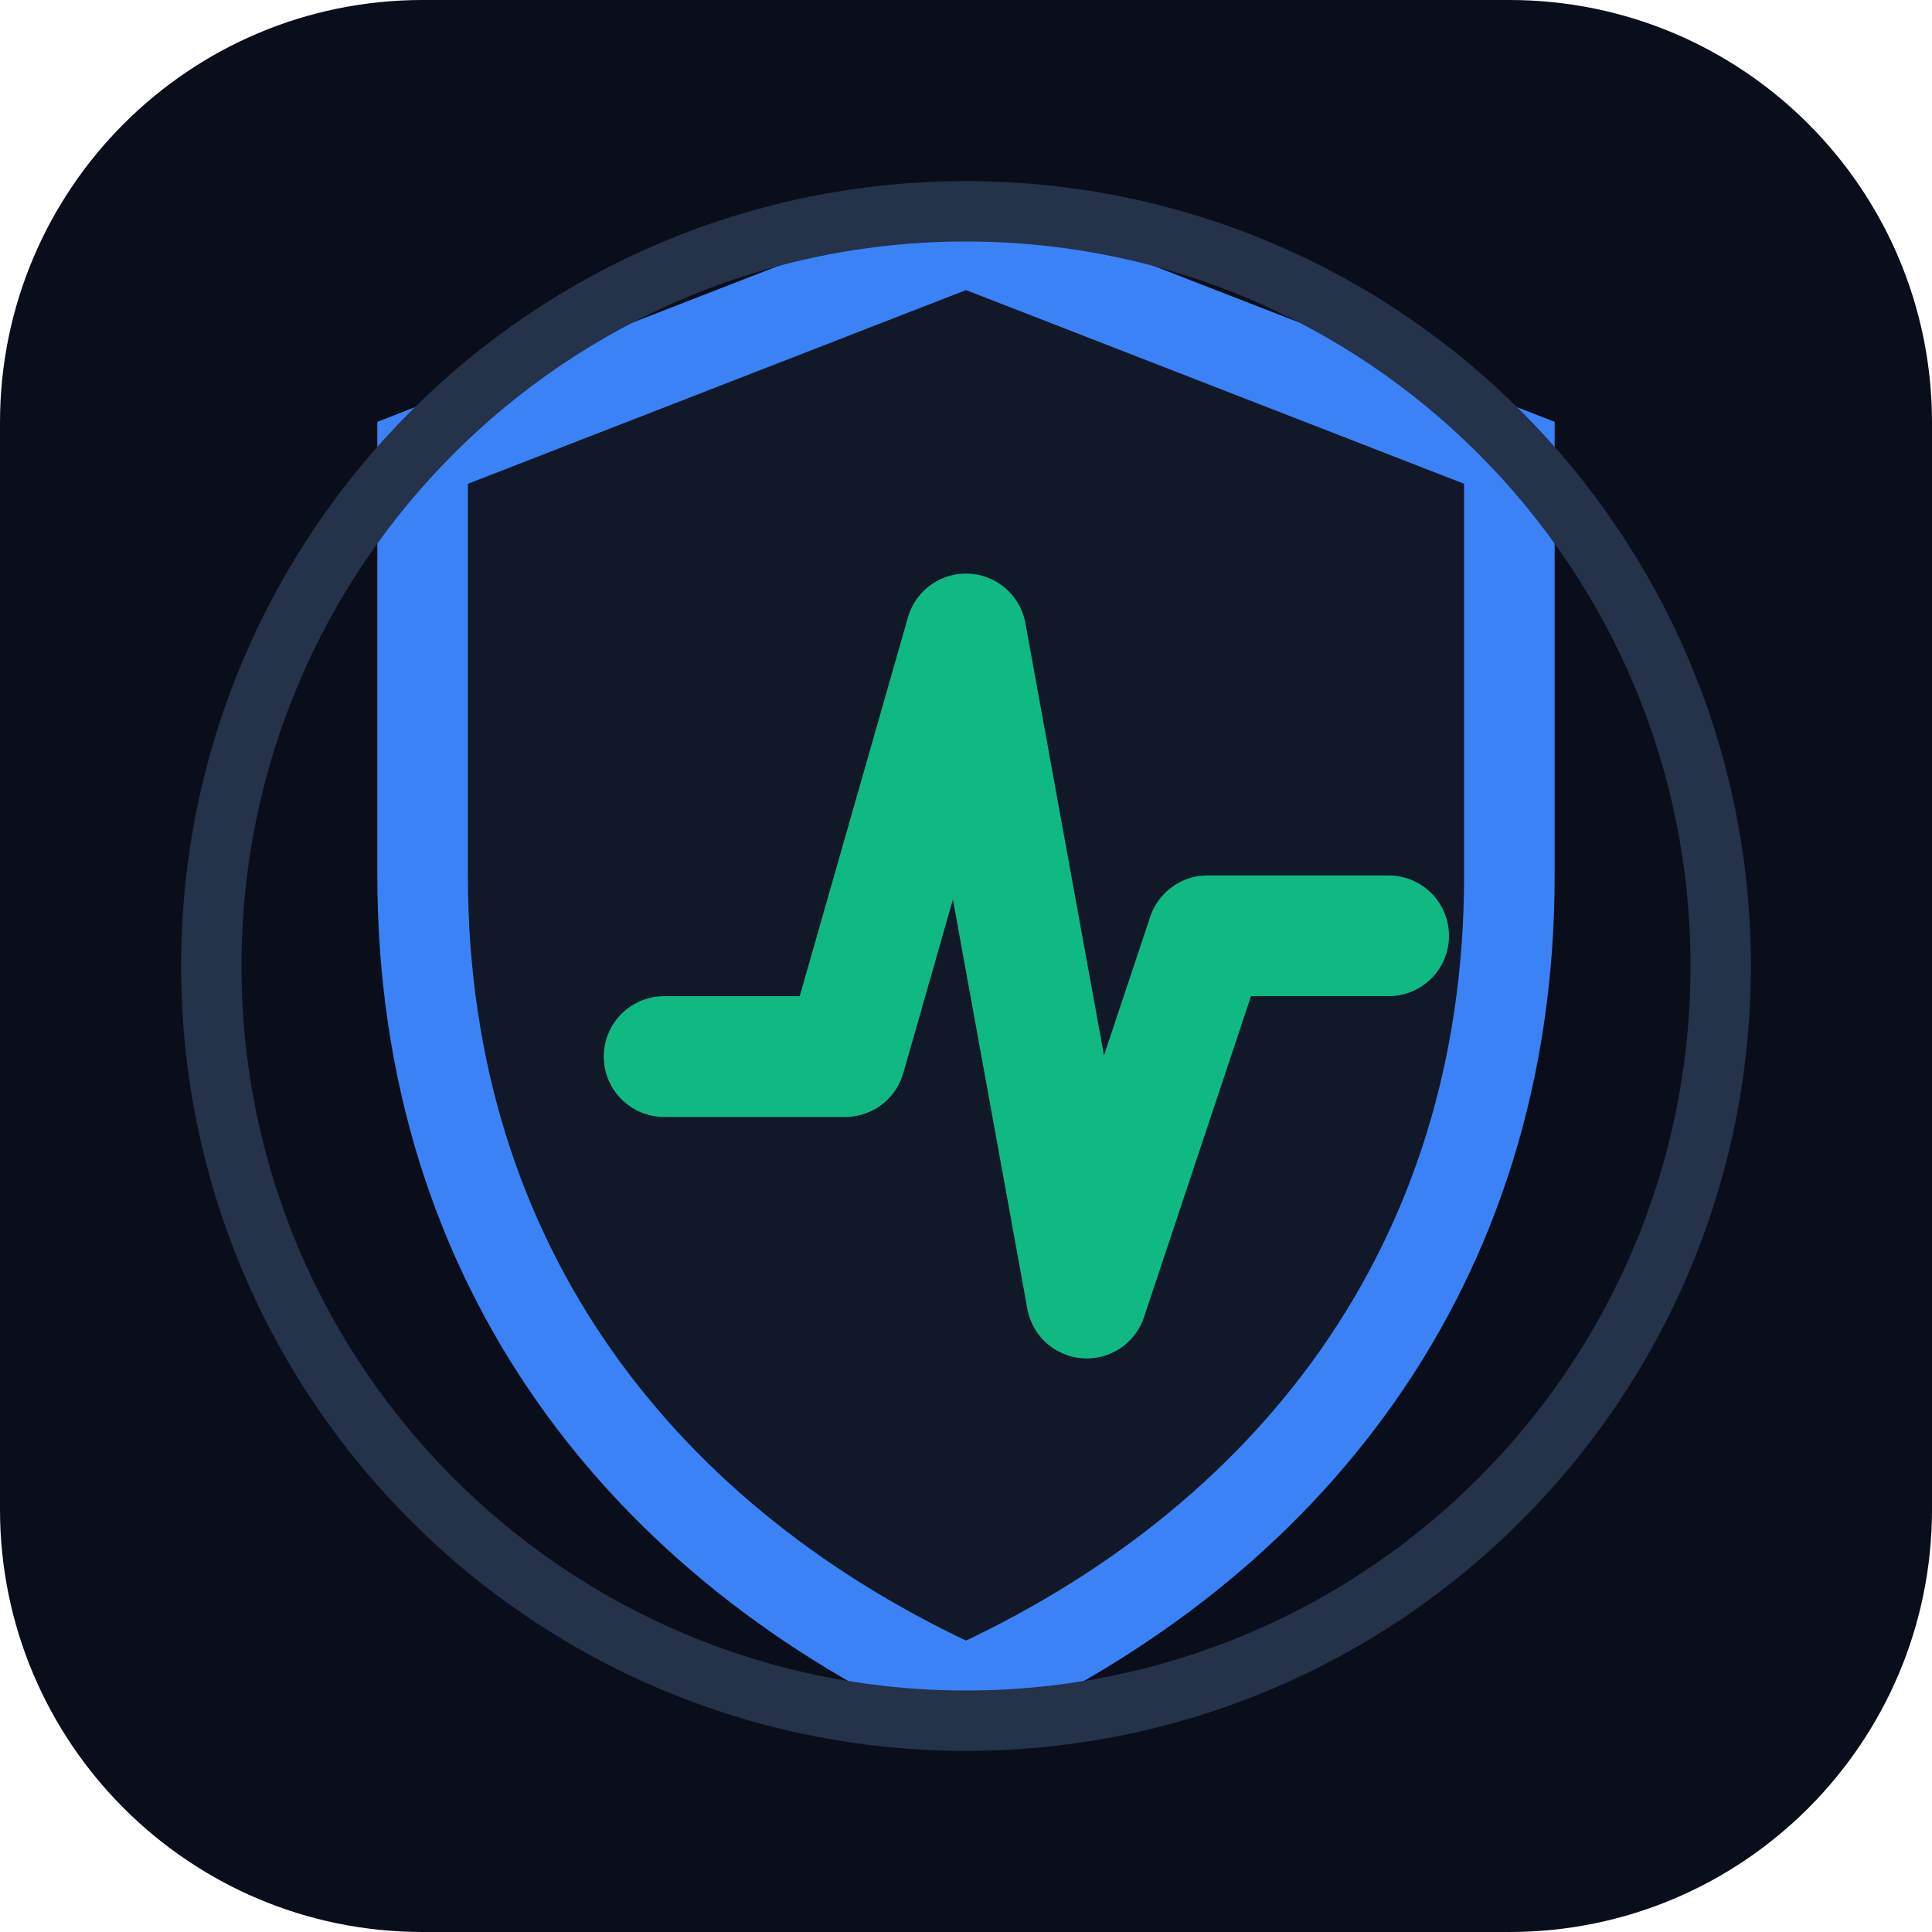
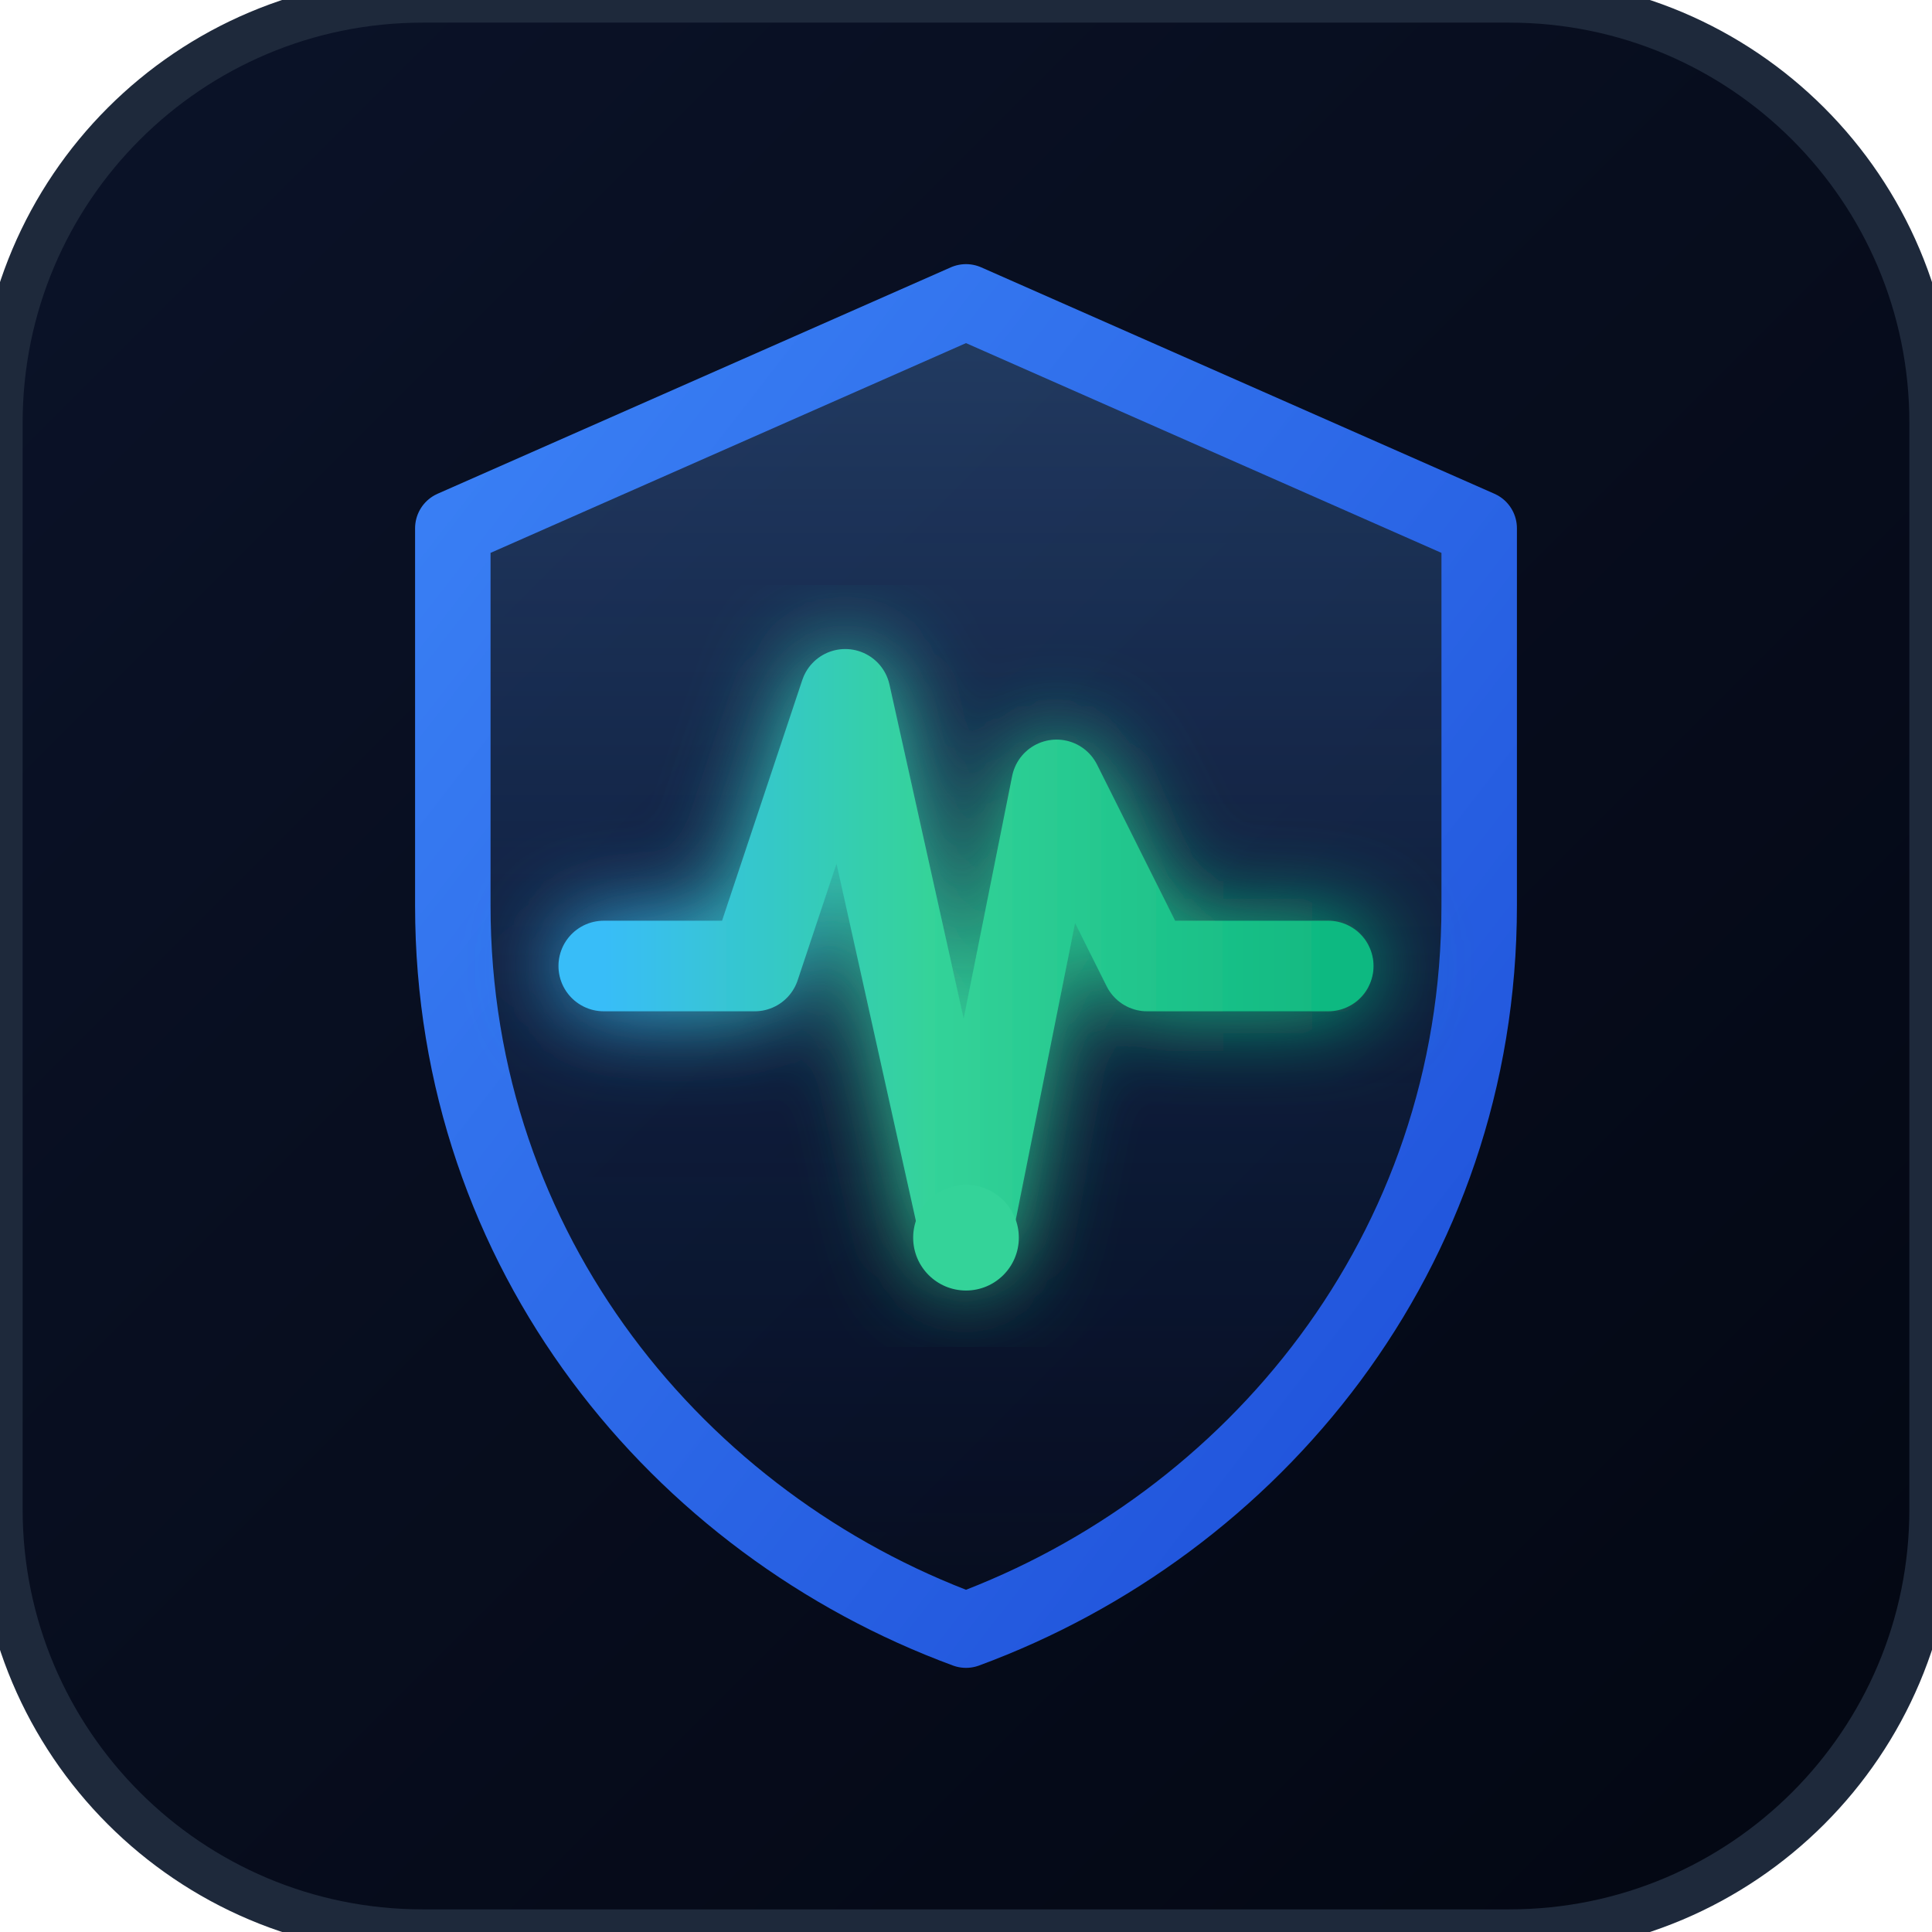
- <svg xmlns="http://www.w3.org/2000/svg" viewBox="0 0 64 64">
-   <rect width="64" height="64" rx="14" fill="#0a0e1a" />
-   <path d="M32 8 50 15v14c0 13-7.4 22.2-18 27-10.6-4.8-18-14-18-27V15l18-7Z" fill="#111827" stroke="#3b82f6" stroke-width="3" />
-   <path d="M22 35h6l4-14 4 22 4-12h6" fill="none" stroke="#10b981" stroke-width="4" stroke-linecap="round" stroke-linejoin="round" />
-   <circle cx="32" cy="32" r="25" fill="none" stroke="#24324a" stroke-width="2" />
+ <svg xmlns="http://www.w3.org/2000/svg" viewBox="0 0 64 64" width="64" height="64">
+   <defs>
+     <linearGradient id="bgGrad" x1="0%" y1="0%" x2="100%" y2="100%">
+       <stop offset="0%" stop-color="#0b1329" />
+       <stop offset="100%" stop-color="#030712" />
+     </linearGradient>
+     <linearGradient id="borderGrad" x1="0%" y1="0%" x2="100%" y2="100%">
+       <stop offset="0%" stop-color="#3b82f6" />
+       <stop offset="100%" stop-color="#1d4ed8" />
+     </linearGradient>
+     <linearGradient id="glowGrad" x1="0%" y1="0%" x2="0%" y2="100%">
+       <stop offset="0%" stop-color="#60a5fa" stop-opacity="0.3" />
+       <stop offset="100%" stop-color="#2563eb" stop-opacity="0.02" />
+     </linearGradient>
+     <linearGradient id="pulseGrad" x1="0%" y1="0%" x2="100%" y2="0%">
+       <stop offset="0%" stop-color="#38bdf8" />
+       <stop offset="45%" stop-color="#34d399" />
+       <stop offset="100%" stop-color="#10b981" />
+     </linearGradient>
+     <filter id="softGlow" x="-20%" y="-20%" width="140%" height="140%">
+       <feGaussianBlur stdDeviation="1.5" result="blur" />
+       <feComposite in="SourceGraphic" in2="blur" operator="over" />
+     </filter>
+   </defs>
+   <rect width="64" height="64" rx="14" fill="url(#bgGrad)" stroke="#1e293b" stroke-width="1.5" />
+   <path d="M32 10 L49 17.5 V30 C49 41.5 41.5 50.5 32 54 C22.5 50.5 15 41.5 15 30 V17.5 Z" fill="url(#glowGrad)" />
+   <path d="M32 10 L49 17.5 V30 C49 41.5 41.5 50.5 32 54 C22.5 50.5 15 41.5 15 30 V17.5 Z" fill="none" stroke="url(#borderGrad)" stroke-width="2.5" stroke-linejoin="round" />
+   <path d="M20 32 H25 L28 23 L32 41 L35 26 L38 32 H44" fill="none" stroke="url(#pulseGrad)" stroke-width="3" stroke-linecap="round" stroke-linejoin="round" filter="url(#softGlow)" />
+   <circle cx="32" cy="41" r="1.75" fill="#34d399" />
</svg>
